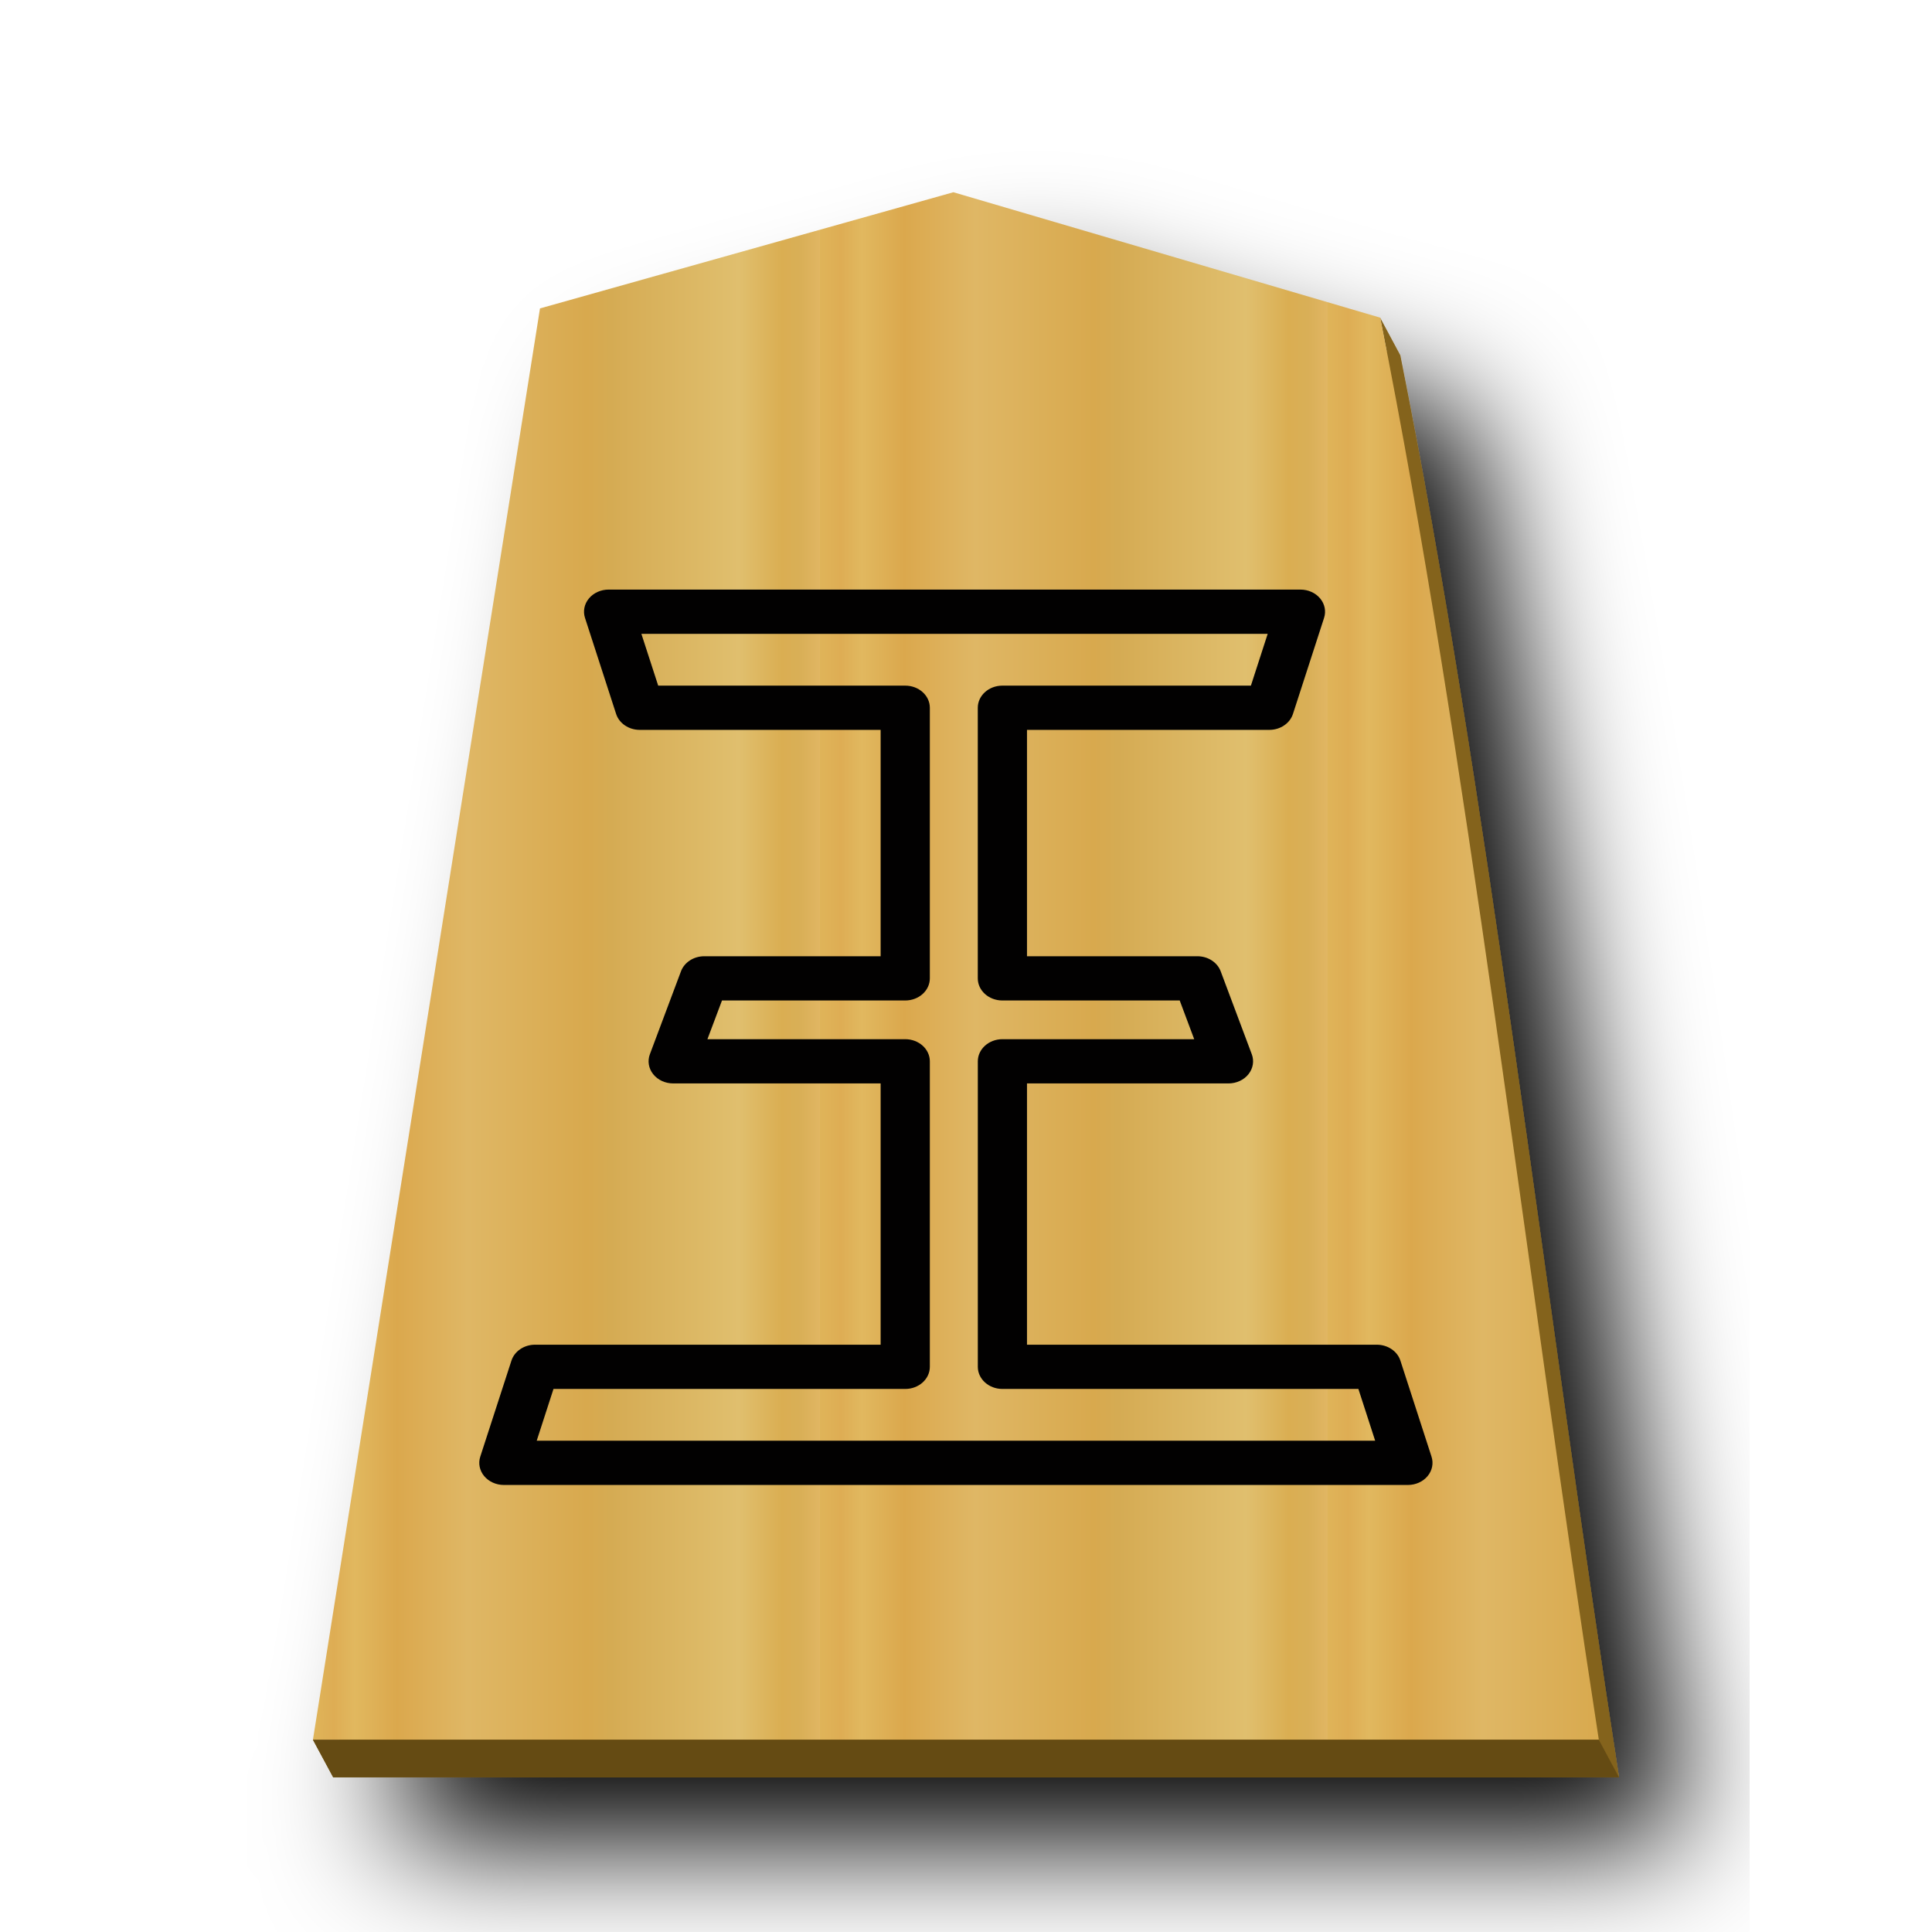
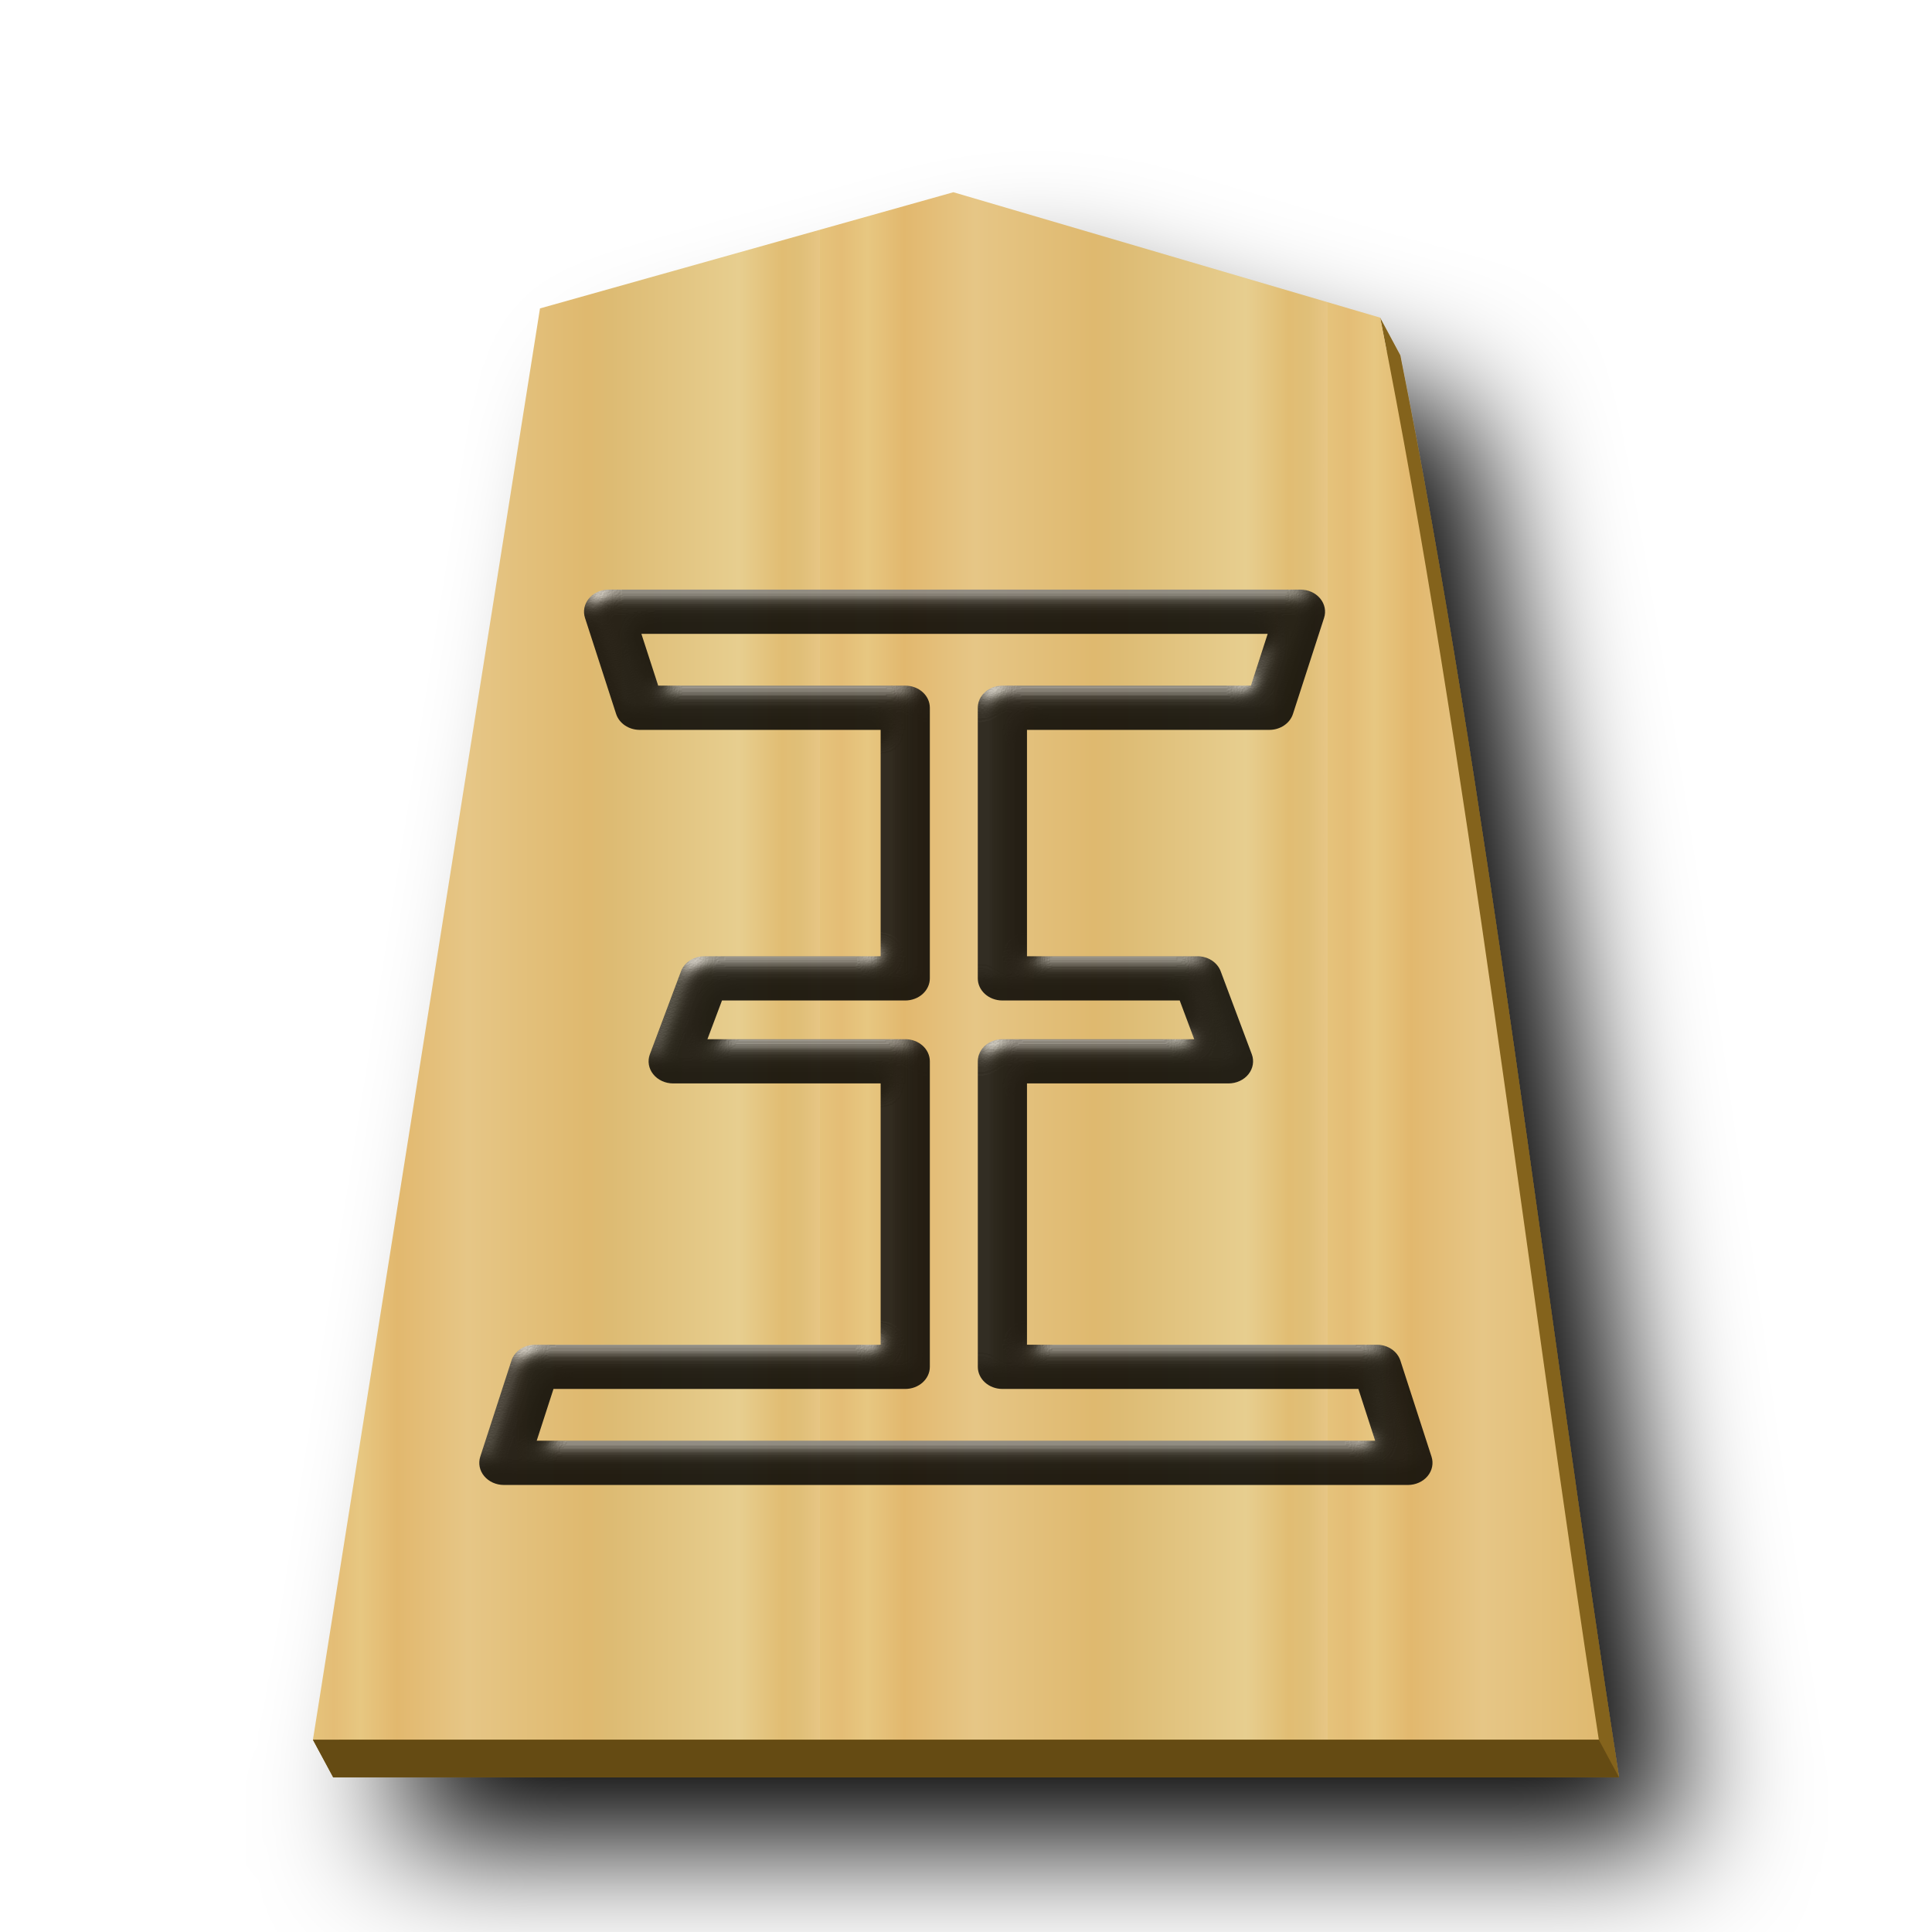
<svg xmlns="http://www.w3.org/2000/svg" xmlns:xlink="http://www.w3.org/1999/xlink" viewBox="0 0 60 60">
  <defs>
    <linearGradient xlink:href="#0OU_svg__a" id="0OU_svg__c" x1="-30.849" x2="-15.094" y1="30.267" y2="30.267" gradientUnits="userSpaceOnUse" spreadMethod="repeat" />
    <linearGradient id="0OU_svg__a">
-       <stop offset="0" stop-color="#dfb459" />
-       <stop offset=".041" stop-color="#dead54" />
-       <stop offset=".082" stop-color="#e1b85f" />
-       <stop offset=".165" stop-color="#dba84d" />
-       <stop offset=".305" stop-color="#dfb765" />
-       <stop offset=".539" stop-color="#d8a94e" />
-       <stop offset=".586" stop-color="#d5ab53" />
-       <stop offset=".84" stop-color="#e0bf6e" />
-       <stop offset=".924" stop-color="#daae52" />
-       <stop offset=".962" stop-color="#d9af57" />
-       <stop offset="1" stop-color="#e1b663" />
+       <stop offset="0" stop-color="#e5c37b" />
+       <stop offset=".042" stop-color="#e4bd76" />
+       <stop offset=".093" stop-color="#e7c781" />
+       <stop offset=".165" stop-color="#e2b86e" />
+       <stop offset=".305" stop-color="#e6c686" />
+       <stop offset=".539" stop-color="#dfb96f" />
+       <stop offset=".586" stop-color="#ddbb73" />
+       <stop offset=".84" stop-color="#e7ce8f" />
+       <stop offset=".924" stop-color="#e1bd73" />
+       <stop offset=".962" stop-color="#e0bf78" />
+       <stop offset="1" stop-color="#e7c685" />
    </linearGradient>
-     <filter id="0OU_svg__b">
+     <filter id="0OU_svg__b" width="1.286" height="1.241" x="-.118" y="-.1">
      <feGaussianBlur in="SourceAlpha" result="blur" stdDeviation="2" />
      <feOffset dx="2" dy="2" result="offsetBlur" />
      <feBlend in="SourceGraphic" in2="offsetBlur" />
+     </filter>
+     <filter id="0OU_svg__d" width="1.052" height="1.055" x="-.026" y="-.028" color-interpolation-filters="sRGB">
+       <feColorMatrix in="SourceGraphic" result="color" values="1 0 0 0 0 0 1 0 0 0 0 0 1 0 0 0 0 0 0.85 0" />
+       <feGaussianBlur in="SourceAlpha" result="blur" stdDeviation=".32" />
+       <feSpecularLighting in="blur" lighting-color="#fff" result="specular" specularConstant="2.019" specularExponent="25" surfaceScale="5">
+         <feDistantLight azimuth="245" elevation="25" />
+       </feSpecularLighting>
+       <feComposite in="specular" in2="SourceGraphic" k2="1" k3="1" operator="arithmetic" result="composite1" />
+       <feComposite in="composite1" in2="color" operator="atop" result="composite2" />
    </filter>
  </defs>
  <g fill="#75581b" filter="url(#0OU_svg__b)">
    <path fill="#84631f" d="m30.236 7.139-12.839 3.609-6.865 43.28-.815.001.63 1.168H50.28c-2.303-14.885-4.075-30.55-6.79-44.162l-.628-1.17.203 1.045z" />
  </g>
  <path fill="url(#0OU_svg__c)" d="m-10.96 6.237-12.838 3.608-7.051 44.45H9.085c-2.303-14.885-4.076-30.55-6.79-44.163z" transform="translate(40.568 -.267)" />
  <path fill="#654b13" d="m9.719 54.029.629 1.168H50.28l-.628-1.168z" />
-   <path d="M18.902 18.31a.764.687 0 0 0-.734.88l.966 2.982a.764.687 0 0 0 .733.495h7.482v7.03h-5.476a.764.687 0 0 0-.724.466l-.966 2.576a.764.687 0 0 0 .725.908h6.441v8.114H16.616a.764.687 0 0 0-.733.495l-.968 2.982a.764.687 0 0 0 .733.879h28.076a.764.687 0 0 0 .733-.88l-.966-2.981a.764.687 0 0 0-.733-.495H31.894v-8.114h6.259a.764.687 0 0 0 .722-.908l-.966-2.576a.764.687 0 0 0-.724-.466h-5.291v-7.03h7.527a.764.687 0 0 0 .733-.495l.966-2.982a.764.687 0 0 0-.733-.88zm1.017 1.375h19.45l-.521 1.608h-7.72a.764.687 0 0 0-.762.686v8.404a.764.687 0 0 0 .763.688h5.508l.45 1.202H31.13a.764.687 0 0 0-.763.686v9.49a.764.687 0 0 0 .763.686h11.056l.521 1.608H16.668l.521-1.608h10.923a.764.687 0 0 0 .765-.686v-9.49a.764.687 0 0 0-.765-.686H21.97l.452-1.202h5.69a.764.687 0 0 0 .765-.688v-8.404a.764.687 0 0 0-.765-.686h-7.671z" enable-background="accumulate" opacity=".99" overflow="visible" />
+   <path d="M18.902 18.31a.764.687 0 0 0-.734.88l.966 2.982a.764.687 0 0 0 .733.495h7.482v7.03h-5.476a.764.687 0 0 0-.724.466l-.966 2.576a.764.687 0 0 0 .725.908h6.441v8.114H16.616a.764.687 0 0 0-.733.495l-.968 2.982a.764.687 0 0 0 .733.879h28.076a.764.687 0 0 0 .733-.88l-.966-2.981a.764.687 0 0 0-.733-.495H31.894v-8.114h6.259a.764.687 0 0 0 .722-.908l-.966-2.576a.764.687 0 0 0-.724-.466h-5.291v-7.03h7.527a.764.687 0 0 0 .733-.495l.966-2.982a.764.687 0 0 0-.733-.88zm1.017 1.375h19.45l-.521 1.608h-7.72a.764.687 0 0 0-.762.686v8.404a.764.687 0 0 0 .763.688h5.508l.45 1.202H31.13a.764.687 0 0 0-.763.686v9.49a.764.687 0 0 0 .763.686h11.056l.521 1.608H16.668l.521-1.608h10.923a.764.687 0 0 0 .765-.686v-9.49a.764.687 0 0 0-.765-.686H21.97l.452-1.202h5.69a.764.687 0 0 0 .765-.688v-8.404a.764.687 0 0 0-.765-.686h-7.671z" enable-background="accumulate" filter="url(#0OU_svg__d)" opacity=".99" overflow="visible" />
</svg>
